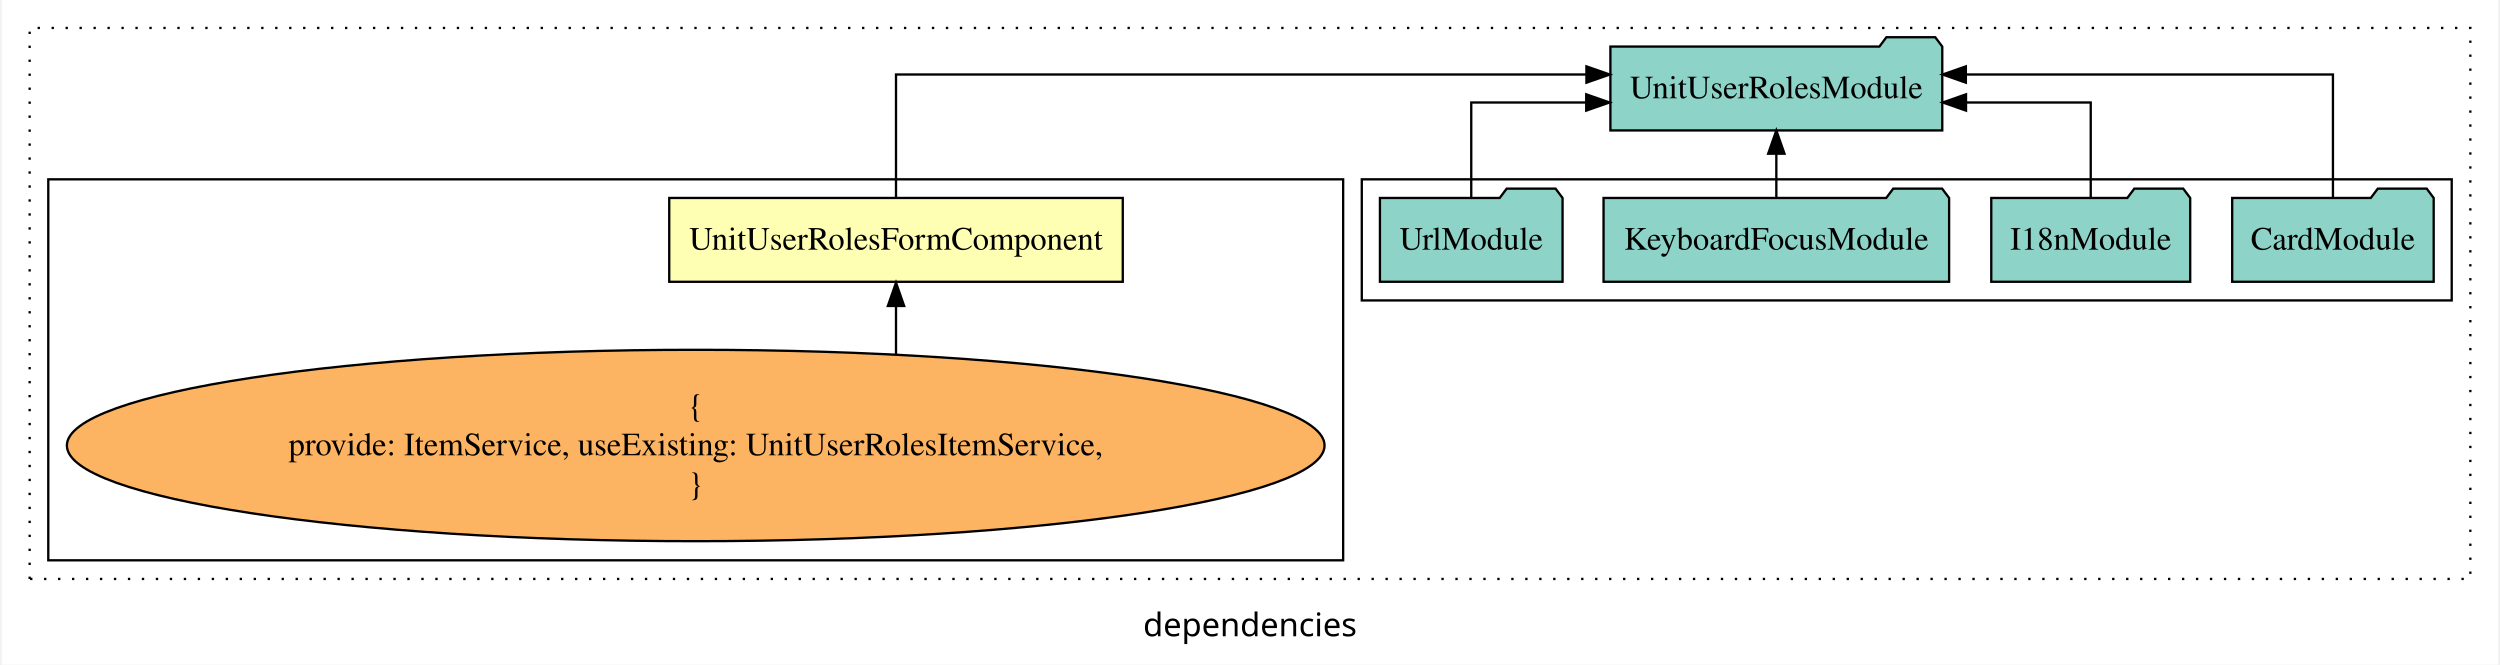
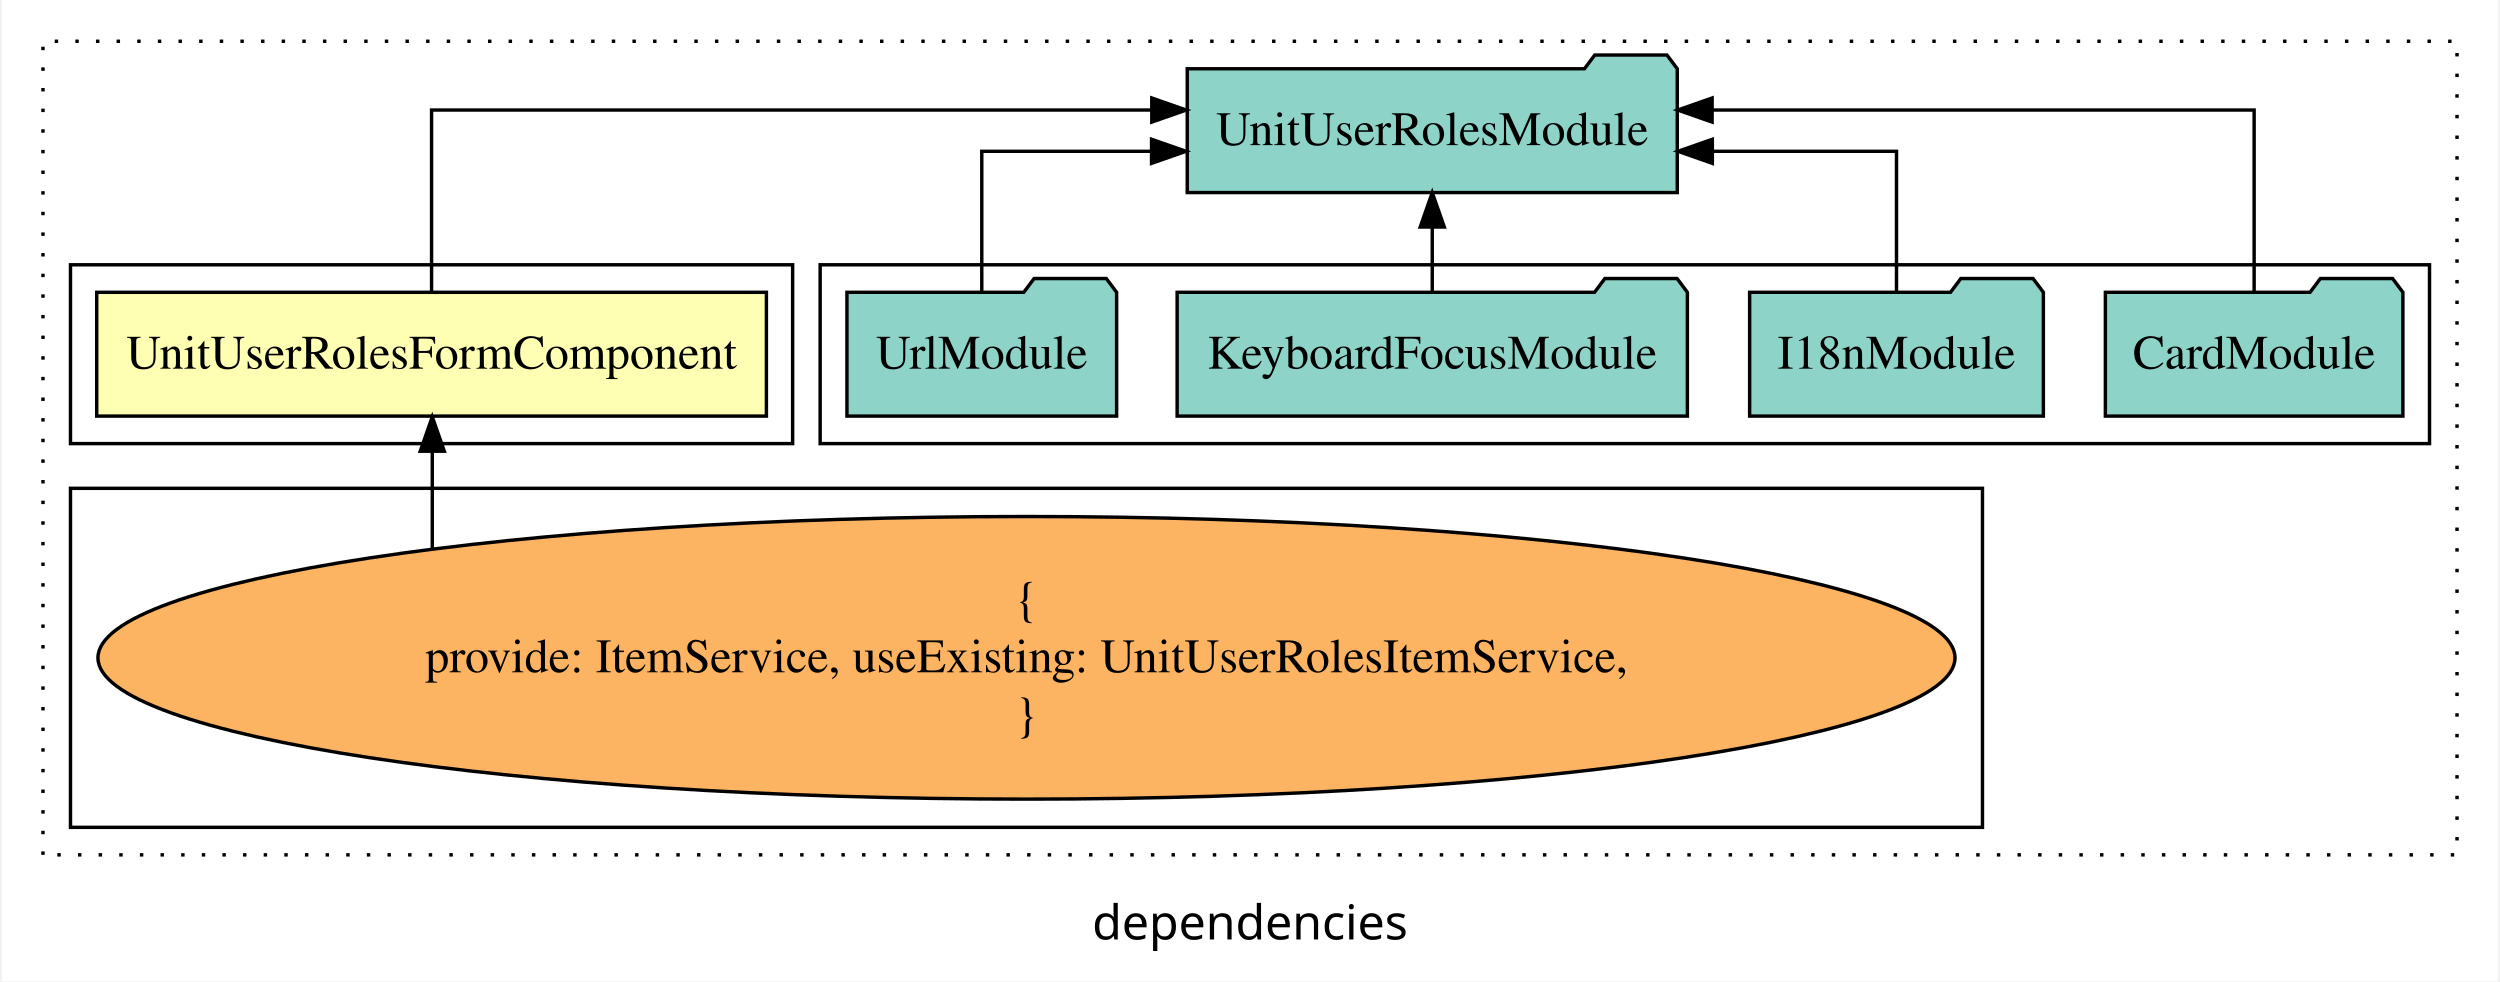
- <svg xmlns="http://www.w3.org/2000/svg" width="1072pt" height="285pt" viewBox="0.00 0.00 1072.00 285.39">
+ <svg xmlns="http://www.w3.org/2000/svg" width="726pt" height="285pt" viewBox="0.00 0.00 726.00 285.39">
  <g id="graph0" class="graph" transform="scale(1 1) rotate(0) translate(4 281.39)">
-     <polygon fill="white" stroke="transparent" points="-4,4 -4,-281.39 1068,-281.39 1068,4 -4,4" />
-     <text text-anchor="middle" x="532" y="-8.2" font-family="sans-serif" font-size="14.00">dependencies</text>
+     <polygon fill="white" stroke="transparent" points="-4,4 -4,-281.39 722,-281.39 722,4 -4,4" />
+     <text text-anchor="middle" x="359" y="-8.2" font-family="sans-serif" font-size="14.00">dependencies</text>
    <g id="clust1" class="cluster">
-       <polygon fill="none" stroke="black" stroke-dasharray="1,5" points="8,-32.8 8,-269.39 1056,-269.39 1056,-32.8 8,-32.8" />
+       <polygon fill="none" stroke="black" stroke-dasharray="1,5" points="8,-32.8 8,-269.39 710,-269.39 710,-32.8 8,-32.8" />
    </g>
    <g id="clust4" class="cluster">
-       <polygon fill="none" stroke="black" points="580,-152.39 580,-204.39 1048,-204.39 1048,-152.39 580,-152.39" />
+       <polygon fill="none" stroke="black" points="234,-152.39 234,-204.39 702,-204.39 702,-152.39 234,-152.39" />
+     </g>
+     <g id="clust2" class="cluster">
+       <polygon fill="none" stroke="black" points="16,-152.39 16,-204.39 226,-204.39 226,-152.39 16,-152.39" />
    </g>
    <g id="clust3" class="cluster">
-       <polygon fill="none" stroke="black" points="16,-40.8 16,-204.39 572,-204.39 572,-40.8 16,-40.8" />
+       <polygon fill="none" stroke="black" points="16,-40.8 16,-139.39 572,-139.39 572,-40.8 16,-40.8" />
    </g>
    <g id="node1" class="node">
-       <polygon fill="#ffffb3" stroke="black" points="477.37,-196.39 282.63,-196.39 282.63,-160.39 477.37,-160.39 477.37,-196.39" />
-       <text text-anchor="middle" x="380" y="-174.19" font-family="Times,serif" font-size="14.00">UnitUserRolesFormComponent</text>
+       <polygon fill="#ffffb3" stroke="black" points="218.37,-196.39 23.63,-196.39 23.63,-160.39 218.37,-160.39 218.37,-196.39" />
+       <text text-anchor="middle" x="121" y="-174.19" font-family="Times,serif" font-size="14.00">UnitUserRolesFormComponent</text>
    </g>
    <g id="node2" class="node">
-       <polygon fill="#8dd3c7" stroke="black" points="829.25,-261.39 826.25,-265.39 805.25,-265.39 802.25,-261.39 686.75,-261.39 686.75,-225.39 829.25,-225.39 829.25,-261.39" />
-       <text text-anchor="middle" x="758" y="-239.19" font-family="Times,serif" font-size="14.00">UnitUserRolesModule</text>
+       <polygon fill="#8dd3c7" stroke="black" points="483.25,-261.39 480.25,-265.39 459.25,-265.39 456.25,-261.39 340.75,-261.39 340.75,-225.39 483.25,-225.39 483.25,-261.39" />
+       <text text-anchor="middle" x="412" y="-239.19" font-family="Times,serif" font-size="14.00">UnitUserRolesModule</text>
    </g>
    <g id="edge1" class="edge">
-       <path fill="none" stroke="black" d="M380,-196.67C380,-217.71 380,-249.39 380,-249.39 380,-249.39 676.46,-249.39 676.46,-249.39" />
-       <polygon fill="black" stroke="black" points="676.46,-252.89 686.46,-249.39 676.46,-245.89 676.46,-252.89" />
+       <path fill="none" stroke="black" d="M121,-196.67C121,-217.71 121,-249.39 121,-249.39 121,-249.39 330.44,-249.39 330.44,-249.39" />
+       <polygon fill="black" stroke="black" points="330.44,-252.89 340.44,-249.39 330.44,-245.89 330.44,-252.89" />
    </g>
    <g id="node3" class="node">
      <ellipse fill="#fdb462" stroke="black" cx="294" cy="-90.1" rx="270.01" ry="41.09" />
      <text text-anchor="middle" x="294" y="-102.7" font-family="Times,serif" font-size="14.00">{</text>
      <text text-anchor="middle" x="294" y="-85.9" font-family="Times,serif" font-size="14.00">    provide: ItemService, useExisting: UnitUserRolesItemService,</text>
      <text text-anchor="middle" x="294" y="-69.1" font-family="Times,serif" font-size="14.00">}</text>
    </g>
    <g id="edge2" class="edge">
-       <path fill="none" stroke="black" d="M380,-129.34C380,-129.34 380,-150.01 380,-150.01" />
-       <polygon fill="black" stroke="black" points="376.5,-150.01 380,-160.01 383.5,-150.01 376.5,-150.01" />
+       <path fill="none" stroke="black" d="M121.21,-121.97C121.21,-121.97 121.21,-150.18 121.21,-150.18" />
+       <polygon fill="black" stroke="black" points="117.71,-150.18 121.21,-160.18 124.71,-150.18 117.71,-150.18" />
    </g>
    <g id="node4" class="node">
-       <polygon fill="#8dd3c7" stroke="black" points="1040.26,-196.39 1037.26,-200.39 1016.26,-200.39 1013.26,-196.39 953.74,-196.39 953.74,-160.39 1040.26,-160.39 1040.26,-196.39" />
-       <text text-anchor="middle" x="997" y="-174.19" font-family="Times,serif" font-size="14.00">CardModule</text>
+       <polygon fill="#8dd3c7" stroke="black" points="694.26,-196.39 691.26,-200.39 670.26,-200.39 667.26,-196.39 607.74,-196.39 607.74,-160.39 694.26,-160.39 694.26,-196.39" />
+       <text text-anchor="middle" x="651" y="-174.19" font-family="Times,serif" font-size="14.00">CardModule</text>
    </g>
    <g id="edge3" class="edge">
-       <path fill="none" stroke="black" d="M997,-196.67C997,-217.71 997,-249.39 997,-249.39 997,-249.39 839.38,-249.39 839.38,-249.39" />
-       <polygon fill="black" stroke="black" points="839.38,-245.89 829.38,-249.39 839.38,-252.89 839.38,-245.89" />
+       <path fill="none" stroke="black" d="M651,-196.67C651,-217.71 651,-249.39 651,-249.39 651,-249.39 493.38,-249.39 493.38,-249.39" />
+       <polygon fill="black" stroke="black" points="493.38,-245.89 483.38,-249.39 493.38,-252.89 493.38,-245.89" />
    </g>
    <g id="node5" class="node">
-       <polygon fill="#8dd3c7" stroke="black" points="935.71,-196.39 932.71,-200.39 911.71,-200.39 908.71,-196.39 850.29,-196.39 850.29,-160.39 935.71,-160.39 935.71,-196.39" />
-       <text text-anchor="middle" x="893" y="-174.19" font-family="Times,serif" font-size="14.00">I18nModule</text>
+       <polygon fill="#8dd3c7" stroke="black" points="589.71,-196.39 586.71,-200.39 565.71,-200.39 562.71,-196.39 504.29,-196.39 504.29,-160.39 589.71,-160.39 589.71,-196.39" />
+       <text text-anchor="middle" x="547" y="-174.19" font-family="Times,serif" font-size="14.00">I18nModule</text>
    </g>
    <g id="edge4" class="edge">
-       <path fill="none" stroke="black" d="M893,-196.41C893,-213.76 893,-237.39 893,-237.39 893,-237.39 839.45,-237.39 839.45,-237.39" />
-       <polygon fill="black" stroke="black" points="839.45,-233.89 829.45,-237.39 839.45,-240.89 839.45,-233.89" />
+       <path fill="none" stroke="black" d="M547,-196.41C547,-213.76 547,-237.39 547,-237.39 547,-237.39 493.45,-237.39 493.45,-237.39" />
+       <polygon fill="black" stroke="black" points="493.45,-233.89 483.45,-237.39 493.45,-240.89 493.45,-233.89" />
    </g>
    <g id="node6" class="node">
-       <polygon fill="#8dd3c7" stroke="black" points="832.19,-196.39 829.19,-200.39 808.19,-200.39 805.19,-196.39 683.81,-196.39 683.81,-160.39 832.19,-160.39 832.19,-196.39" />
-       <text text-anchor="middle" x="758" y="-174.19" font-family="Times,serif" font-size="14.00">KeyboardFocusModule</text>
+       <polygon fill="#8dd3c7" stroke="black" points="486.19,-196.39 483.19,-200.39 462.19,-200.39 459.19,-196.39 337.81,-196.39 337.81,-160.39 486.19,-160.39 486.19,-196.39" />
+       <text text-anchor="middle" x="412" y="-174.19" font-family="Times,serif" font-size="14.00">KeyboardFocusModule</text>
    </g>
    <g id="edge5" class="edge">
-       <path fill="none" stroke="black" d="M758,-196.5C758,-196.5 758,-215.38 758,-215.38" />
-       <polygon fill="black" stroke="black" points="754.5,-215.38 758,-225.38 761.5,-215.38 754.5,-215.38" />
+       <path fill="none" stroke="black" d="M412,-196.5C412,-196.5 412,-215.38 412,-215.38" />
+       <polygon fill="black" stroke="black" points="408.5,-215.38 412,-225.38 415.5,-215.38 408.5,-215.38" />
    </g>
    <g id="node7" class="node">
-       <polygon fill="#8dd3c7" stroke="black" points="666.21,-196.39 663.21,-200.39 642.21,-200.39 639.21,-196.39 587.79,-196.39 587.79,-160.39 666.21,-160.39 666.21,-196.39" />
-       <text text-anchor="middle" x="627" y="-174.19" font-family="Times,serif" font-size="14.00">UrlModule</text>
+       <polygon fill="#8dd3c7" stroke="black" points="320.21,-196.39 317.21,-200.39 296.21,-200.39 293.21,-196.39 241.79,-196.39 241.79,-160.39 320.21,-160.39 320.21,-196.39" />
+       <text text-anchor="middle" x="281" y="-174.19" font-family="Times,serif" font-size="14.00">UrlModule</text>
    </g>
    <g id="edge6" class="edge">
-       <path fill="none" stroke="black" d="M627,-196.41C627,-213.76 627,-237.39 627,-237.39 627,-237.39 676.37,-237.39 676.37,-237.39" />
-       <polygon fill="black" stroke="black" points="676.37,-240.89 686.37,-237.39 676.37,-233.89 676.37,-240.89" />
+       <path fill="none" stroke="black" d="M281,-196.41C281,-213.76 281,-237.39 281,-237.39 281,-237.39 330.37,-237.39 330.37,-237.39" />
+       <polygon fill="black" stroke="black" points="330.37,-240.89 340.37,-237.39 330.37,-233.89 330.37,-240.89" />
    </g>
  </g>
</svg>
